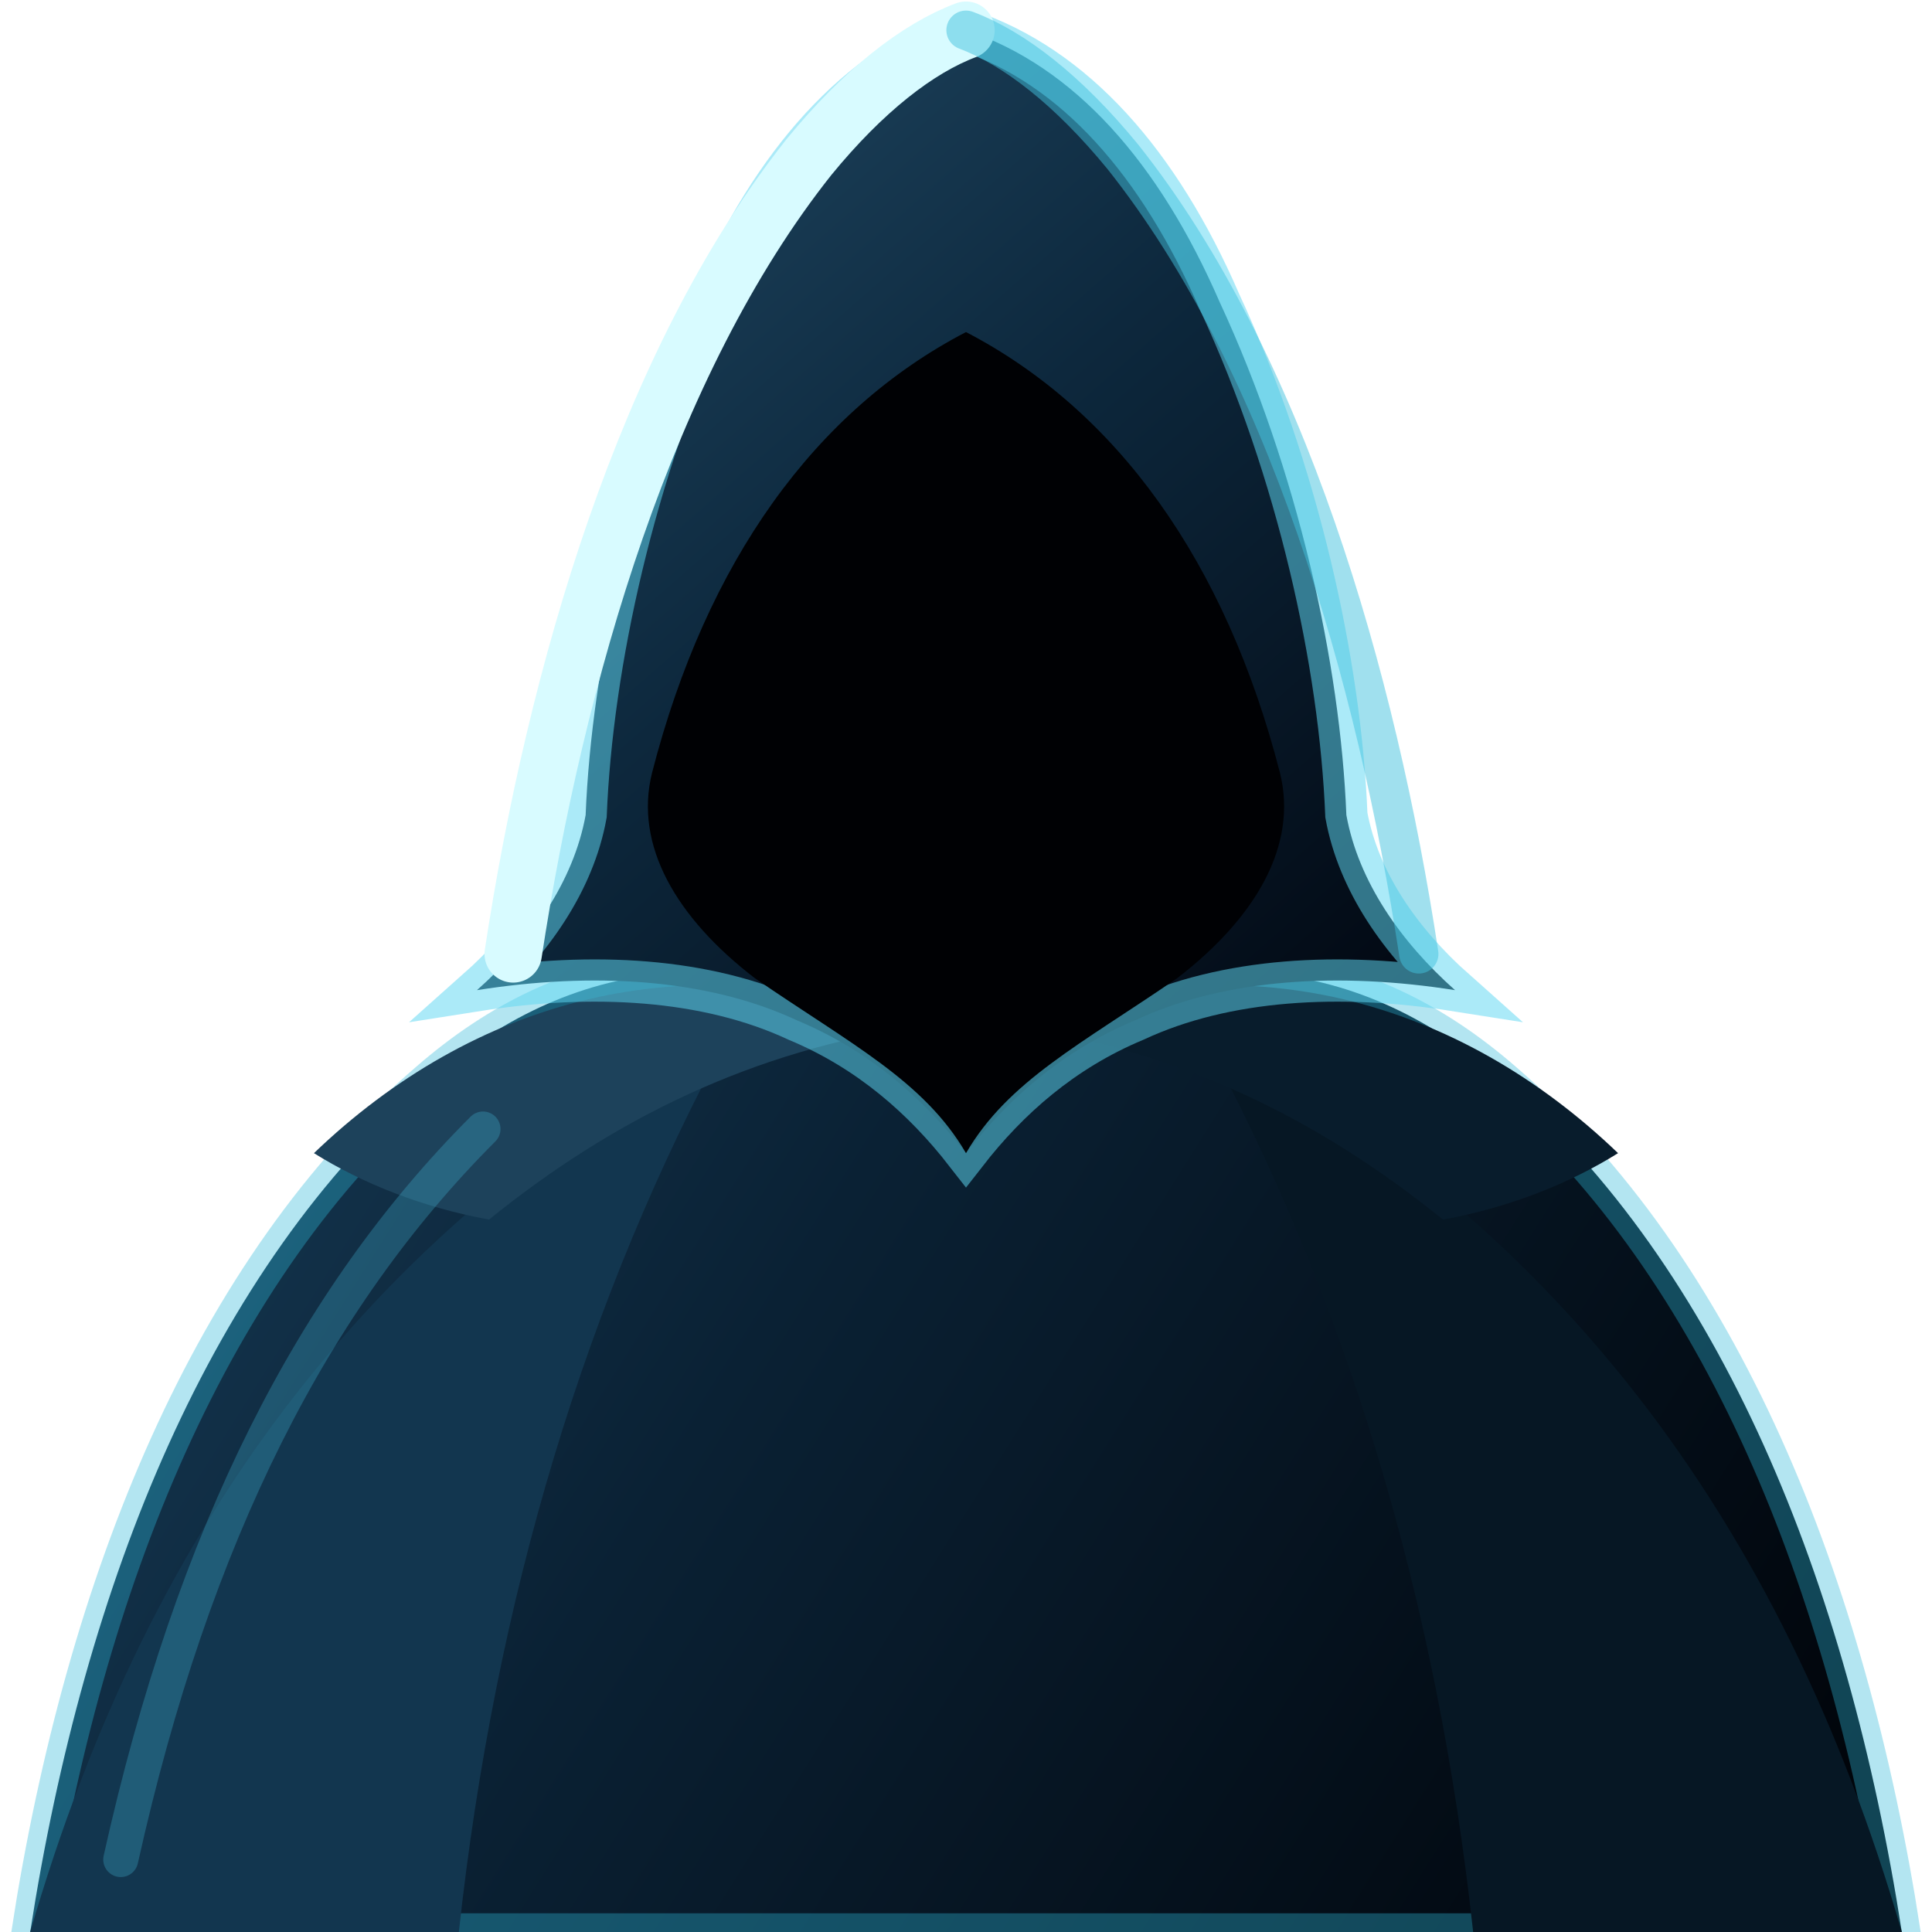
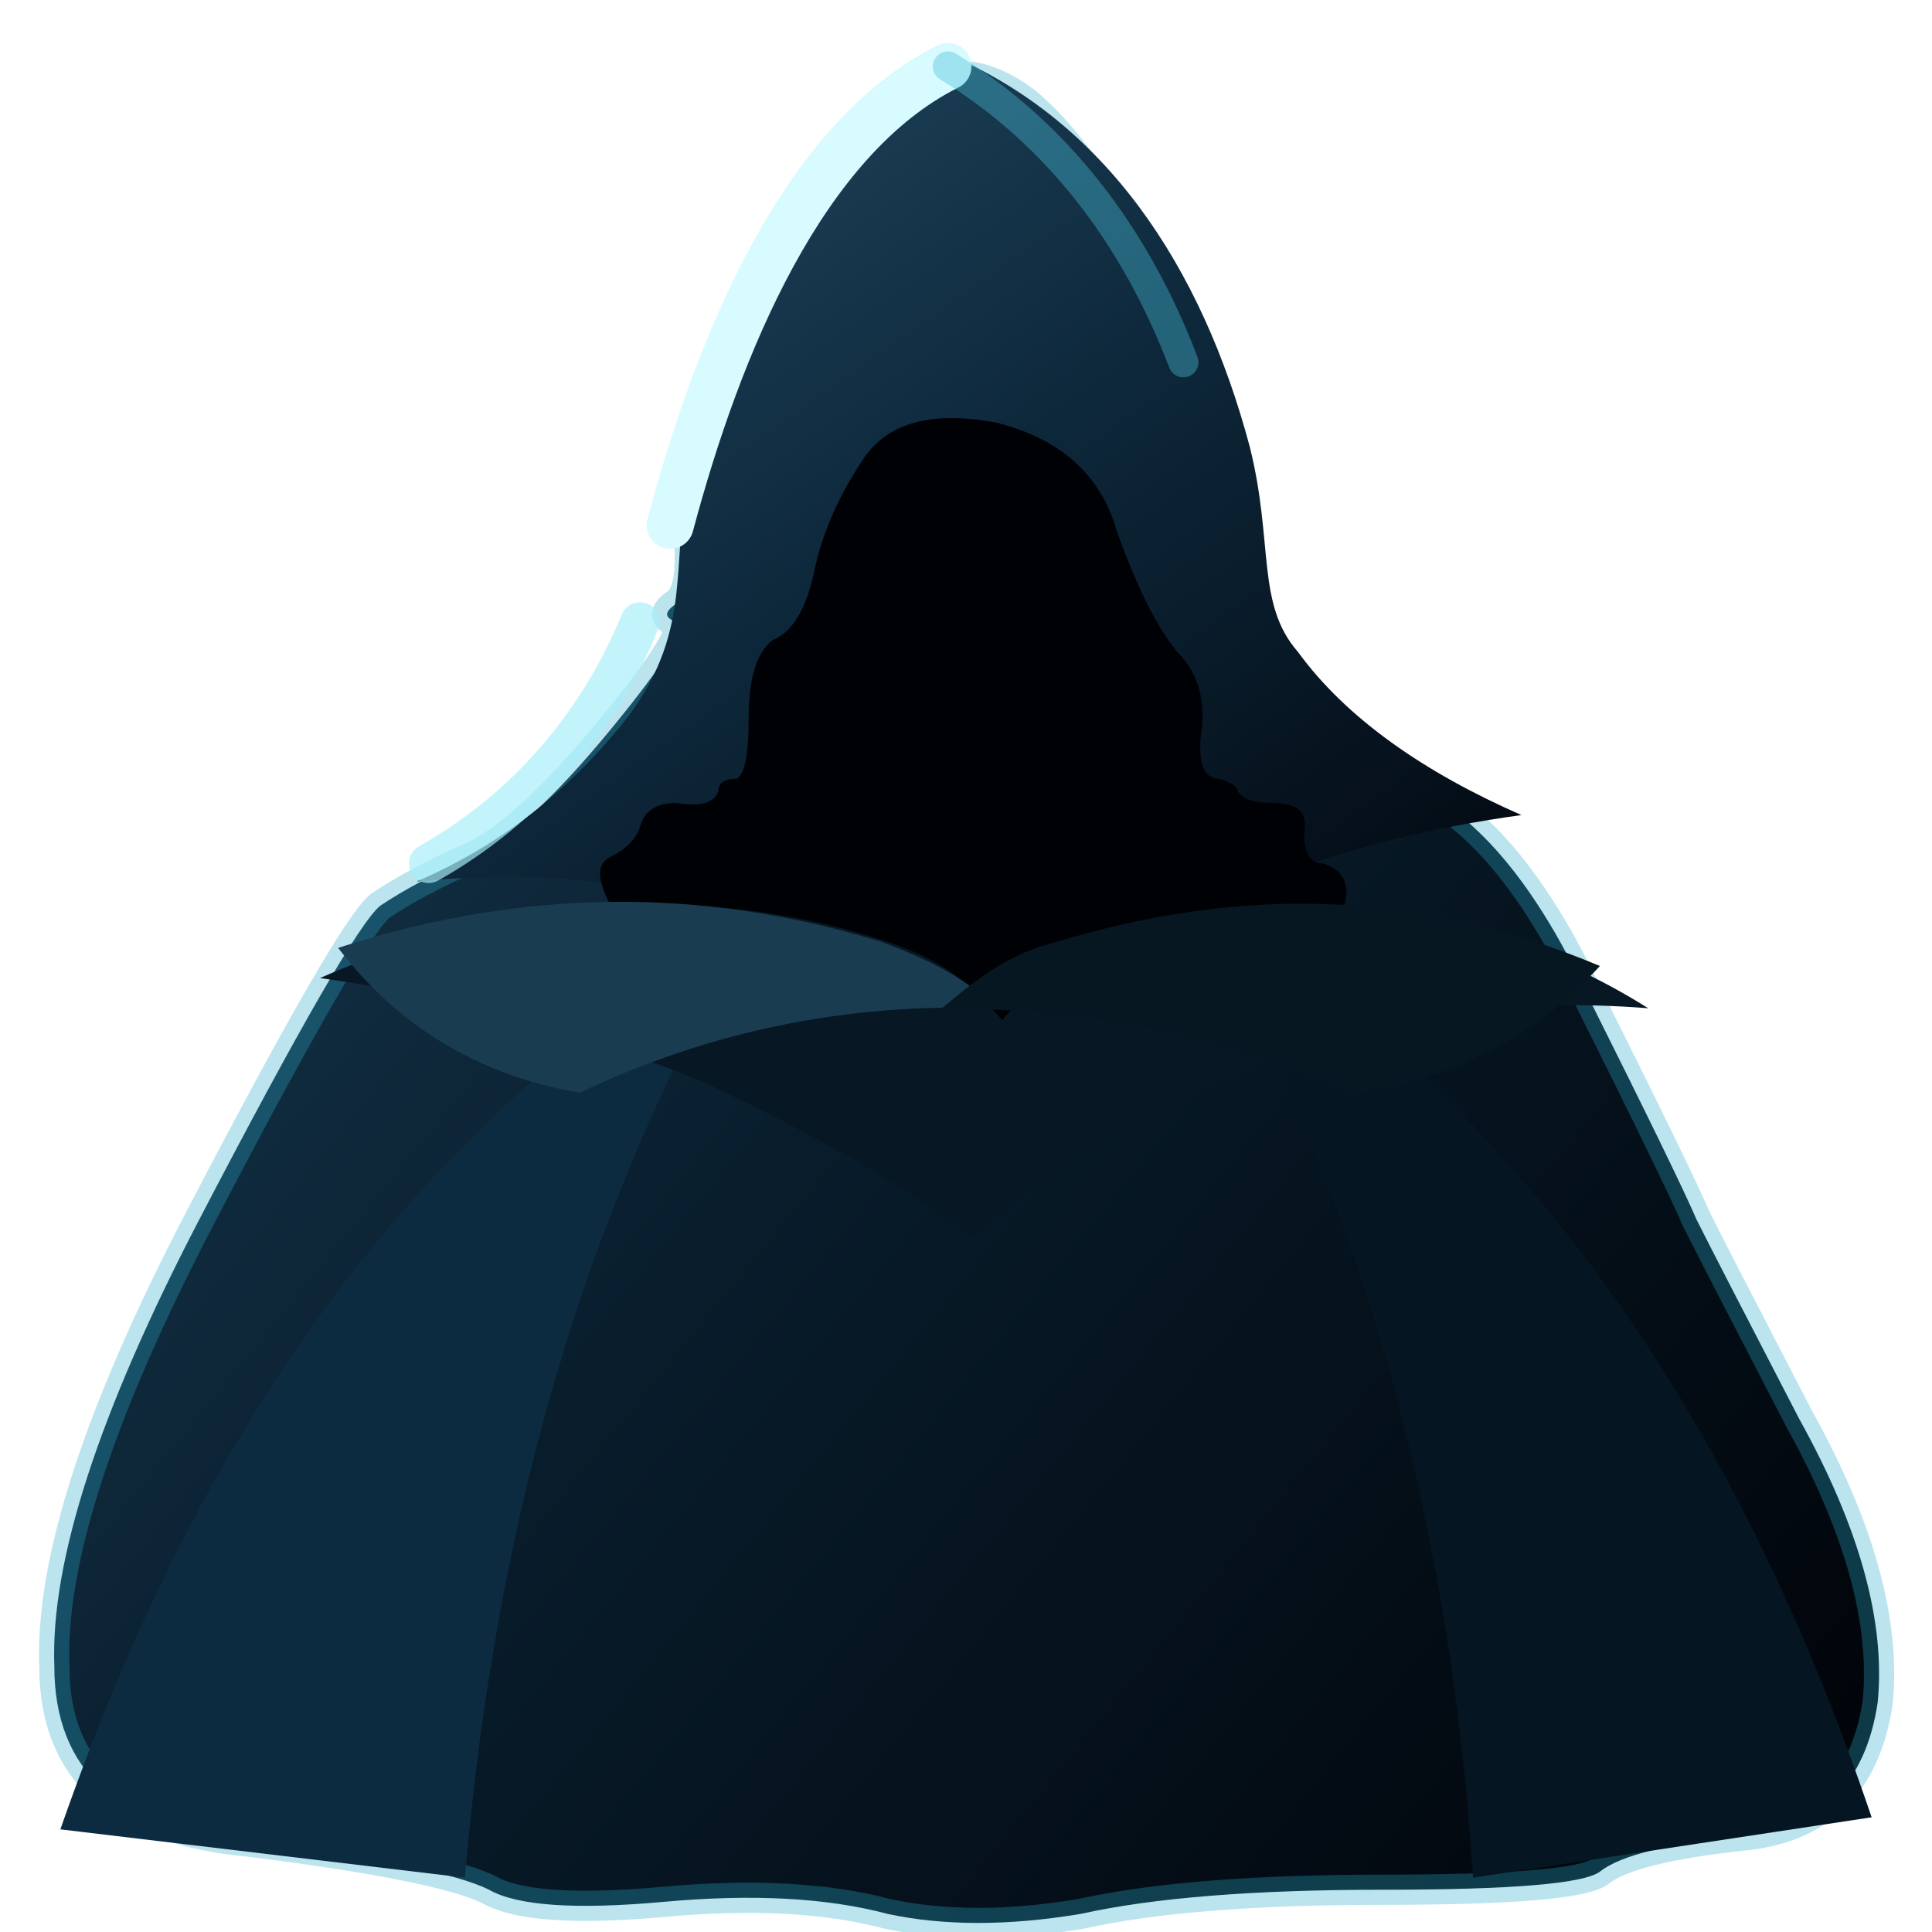
<svg xmlns="http://www.w3.org/2000/svg" viewBox="0 0 32 32" role="img" focusable="false" aria-labelledby="micro-title micro-description">
  <defs>
-     <linearGradient id="m-base" x1="2" y1="15" x2="29" y2="32" gradientUnits="userSpaceOnUse">
-       <stop stop-color="#173b56" />
-       <stop offset=".4" stop-color="#0a2134" />
-       <stop offset="1" stop-color="#01050b" />
+     <linearGradient id="m-base" x1="2" y1="10" x2="29" y2="32" gradientUnits="userSpaceOnUse">
+       <stop stop-color="#17384f" />
+       <stop offset=".42" stop-color="#081c2b" />
+       <stop offset="1" stop-color="#010409" />
    </linearGradient>
-     <linearGradient id="m-hood" x1="9" y1="1" x2="23" y2="17" gradientUnits="userSpaceOnUse">
-       <stop stop-color="#204863" />
-       <stop offset=".45" stop-color="#0d283d" />
-       <stop offset="1" stop-color="#020812" />
+     <linearGradient id="m-hood" x1="10" y1="1" x2="22" y2="18" gradientUnits="userSpaceOnUse">
+       <stop stop-color="#20465e" />
+       <stop offset=".45" stop-color="#0d273a" />
+       <stop offset="1" stop-color="#02070e" />
    </linearGradient>
  </defs>
-   <path d="M.5 32C1.4 26.2 3.5 21 7.1 17.9C9.4 15.9 12.3 15.3 16 17.5C19.7 15.3 22.6 15.9 24.9 17.9C28.5 21 30.6 26.2 31.5 32Z" fill="url(#m-base)" stroke="#2db7d8" stroke-opacity=".36" stroke-width=".62" />
-   <path d="M.5 32C2.5 25.1 6.3 20.2 12.1 17.1C9.7 21.5 8.2 26.5 7.6 32Z" fill="#12364f" />
-   <path d="M31.5 32C29.5 25.1 25.7 20.2 19.9 17.1C22.3 21.5 23.8 26.5 24.4 32Z" fill="#061724" />
-   <path d="M5.2 19.1C7.8 16.6 11.4 15.5 15.2 17C12.5 17.4 10.2 18.5 8.1 20.2C7 20 6 19.6 5.2 19.1Z" fill="#1d425b" />
-   <path d="M26.8 19.1C24.2 16.6 20.6 15.5 16.8 17C19.5 17.4 21.8 18.5 23.9 20.2C25 20 26 19.6 26.8 19.1Z" fill="#081c2c" />
-   <path d="M16 .5C14.2 1.1 12.8 2.7 11.8 5C10.5 7.8 9.8 11 9.7 13.5C9.5 14.6 8.8 15.6 7.9 16.4C9.8 16.1 11.7 16.2 13.2 16.9C14.4 17.4 15.3 18.2 16 19.1C16.7 18.2 17.6 17.4 18.8 16.9C20.3 16.2 22.2 16.1 24.1 16.4C23.2 15.6 22.5 14.6 22.3 13.5C22.2 11 21.5 7.8 20.2 5C19.2 2.7 17.8 1.1 16 .5Z" fill="url(#m-hood)" stroke="#5ed8f3" stroke-opacity=".52" stroke-width=".7" />
-   <path d="M16 5.5C13.5 6.8 11.7 9.3 10.8 12.8C10.5 14 11.2 15.2 12.5 16.2C14.1 17.3 15.3 17.9 16 19.1C16.7 17.9 17.9 17.3 19.5 16.2C20.8 15.2 21.5 14 21.2 12.8C20.3 9.3 18.5 6.8 16 5.5Z" fill="#000104" />
-   <path d="M8.5 15.8C9.2 11.2 10.7 6 13.4 2.6C14.3 1.5 15.2 .8 16 .5" fill="none" stroke="#d8fbff" stroke-width=".95" stroke-linecap="round" />
-   <path d="M23.5 15.8C22.8 11.2 21.3 6 18.6 2.6C17.7 1.5 16.8 .8 16 .5" fill="none" stroke="#42c2df" stroke-opacity=".5" stroke-width=".65" stroke-linecap="round" />
-   <path d="M2 30.8C3.2 25.4 5.2 21.5 8 18.7" fill="none" stroke="#46c0de" stroke-opacity=".28" stroke-width=".58" stroke-linecap="round" />
+   <path d="M17 1.7Q15.7 .7 14.4 1.9Q13.2 3.2 12.3 5.5Q11.4 7.9 11.4 8.8Q11.5 9.8 11.2 10Q10.9 10.2 11.2 10.3Q11.5 10.4 10.1 12.1Q8.7 13.8 7.8 14.2Q6.9 14.6 6.3 15Q5.8 15.4 3.3 20.2Q.8 25 .9 27.6Q.9 30.2 4.1 30.5Q7.3 30.9 8.1 31.3Q8.8 31.7 11 31.5Q13.2 31.3 14.7 31.7Q16.1 32 17.9 31.7Q19.7 31.3 22.9 31.3Q26.1 31.3 26.5 31Q27 30.6 28.9 30.4Q30.8 30.2 31.1 28.2Q31.3 26.2 29.8 23.5Q28.4 20.8 28.1 20.2Q27.8 19.5 26.3 16.5Q24.9 13.5 23.1 12.9Q21.4 12.2 21.2 11.2Q20.9 10.2 20.5 10.1Q20 10.1 20.1 9Q20.2 7.9 19.2 5.3Q18.3 2.8 17 1.7Z" fill="url(#m-base)" stroke="#2ba9c8" stroke-opacity=".32" stroke-width=".5" />
+   <path d="M1 30.3C3.4 23.4 7 18.5 12.5 15.2C9.7 19.9 8.2 25.2 7.7 31.1Z" fill="#0d2b40" />
+   <path d="M31 30.1C28.7 23.3 25.1 18.2 19.7 14.8C22.5 19.7 24 25 24.4 31.1Z" fill="#061522" />
+   <path d="M15.7 .9C13.5 2.1 12 4.7 11.4 7.9C11.1 9.4 11.5 10.5 10.3 12C9.4 13.1 8.3 14 6.9 14.6C9.9 14.3 12.4 14.9 14.4 16.3C15.2 16.8 15.7 17.5 16.1 18.3C16.5 17.5 17 16.8 17.8 16.3C19.9 14.8 22.3 13.9 25.2 13.5C23.6 12.8 22.3 11.9 21.5 10.8C20.8 10 21.1 9 20.7 7.4C19.9 4.4 18.3 2 15.7 .9Z" fill="url(#m-hood)" />
+   <path d="M16.5 7Q14.9 6.7 14.3 7.6Q13.7 8.5 13.5 9.4Q13.3 10.4 12.8 10.6Q12.4 10.9 12.4 11.9Q12.4 12.8 12.2 12.9Q11.9 12.9 11.9 13.1Q11.8 13.4 11.2 13.3Q10.7 13.3 10.6 13.7Q10.5 14 10.1 14.2Q9.7 14.4 10.3 15.3Q10.9 16.1 11.8 16.7Q12.7 17.3 13.9 17.6Q15 17.9 16.2 17.9Q17.5 17.9 19.2 17.3Q20.9 16.6 21.6 15.9Q22.3 15.2 22.3 14.8Q22.3 14.4 21.9 14.3Q21.6 14.3 21.6 13.8Q21.7 13.3 21.1 13.3Q20.6 13.3 20.5 13.1Q20.5 13 20.2 12.9Q19.8 12.9 19.9 12.1Q20 11.3 19.5 10.8Q19 10.2 18.5 8.8Q18.1 7.4 16.5 7Z" fill="#000104" />
+   <path d="M5.3 16.2C8.7 14.7 12 14.7 14.7 15.6C15.6 15.9 16.1 16.3 16.6 16.9C17.1 16.3 17.7 15.9 18.6 15.6C21.5 14.7 24.6 15 27.3 16.7C24.8 16.5 22.5 16.9 20.5 17.8C18.7 18.6 17.3 19.5 16.1 20.5C14.8 19.5 13.3 18.7 11.6 17.9C9.6 17.1 7.5 16.5 5.3 16.2Z" fill="#071824" />
+   <path d="M5.6 15.7C9 14.6 12 14.8 14.6 15.6C15.4 15.9 16 16.2 16.5 16.7C14 16.6 11.7 17.1 9.6 18.1C7.9 17.8 6.6 17 5.6 15.7Z" fill="#1a3c51" />
+   <path d="M26.5 16C23.4 14.7 20.5 14.7 17.5 15.6C16.7 15.8 16.2 16.2 15.6 16.7C18.1 16.7 20.3 17.2 22.4 18.1C24 17.9 25.4 17.2 26.5 16Z" fill="#071722" />
+   <path d="M7.1 14.3C8.7 13.4 9.9 12 10.6 10.3" fill="none" stroke="#a7effb" stroke-opacity=".68" stroke-width=".65" stroke-linecap="round" />
+   <path d="M11.1 8.7C11.9 5.7 13.3 2.3 15.7 1.1" fill="none" stroke="#d8fbff" stroke-width=".78" stroke-linecap="round" />
+   <path d="M15.7 1.1C17.5 2.2 18.8 3.9 19.6 6" fill="none" stroke="#48bfd8" stroke-opacity=".4" stroke-width=".5" stroke-linecap="round" />
</svg>
